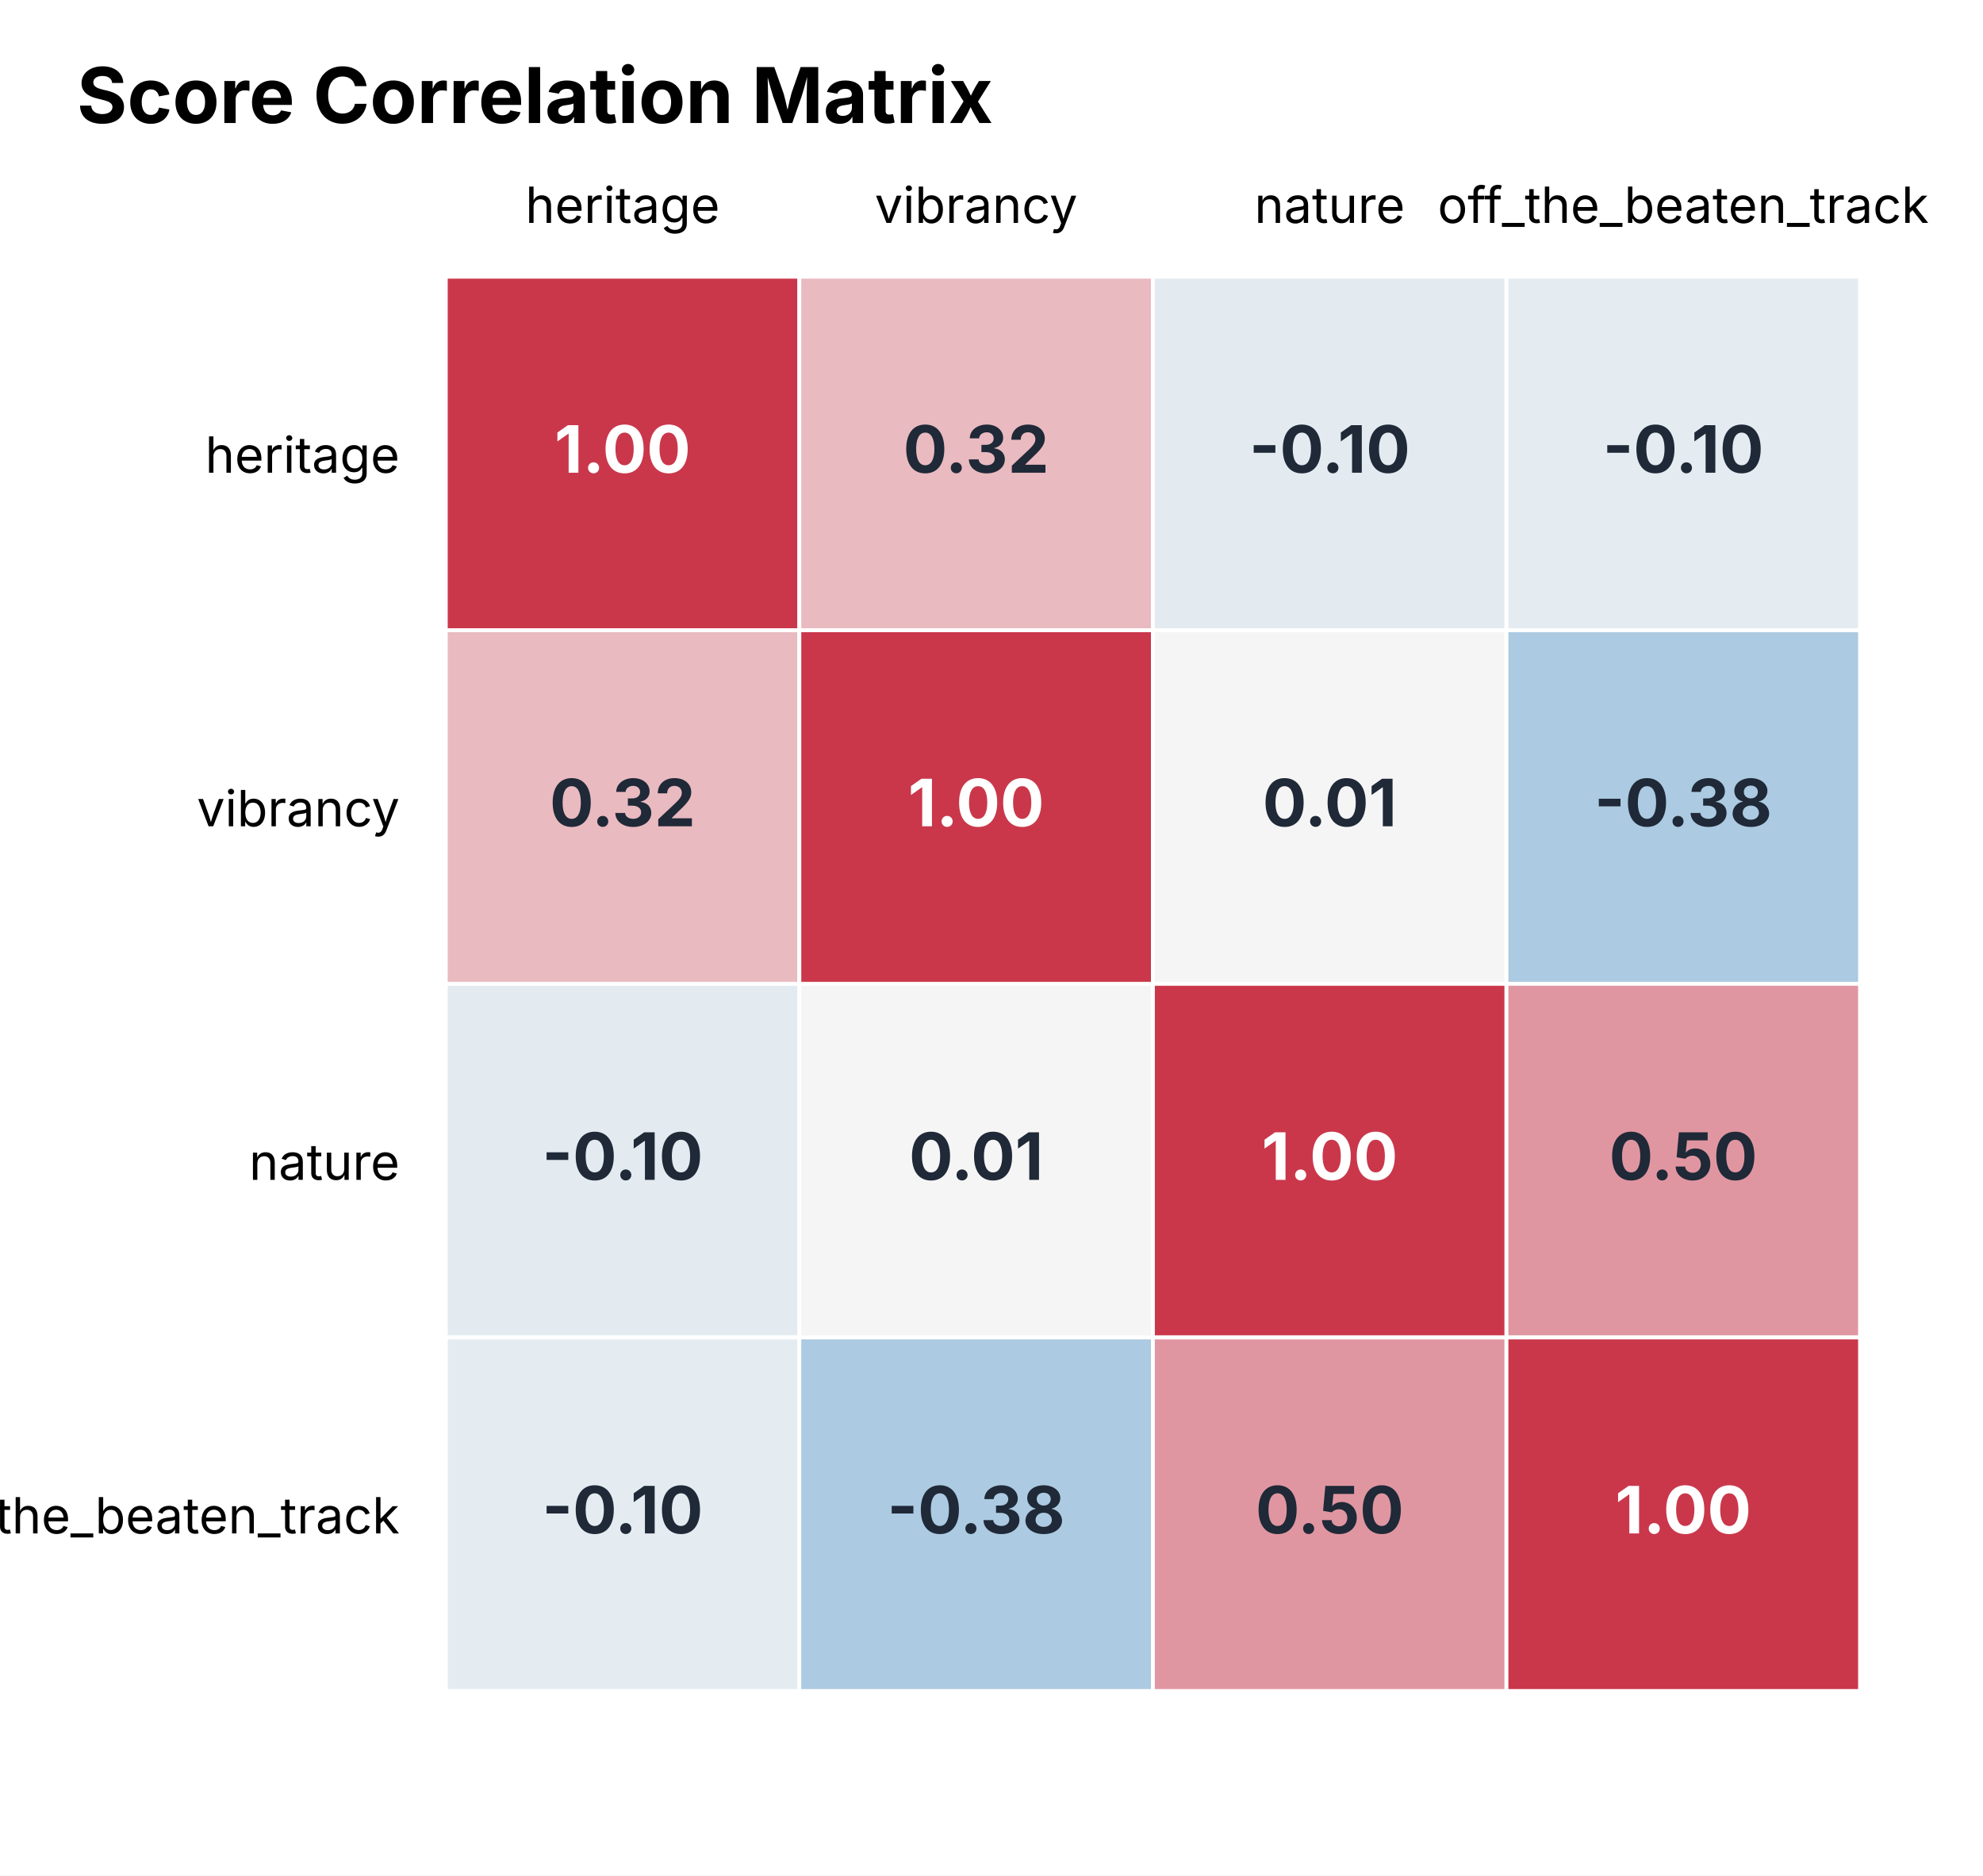
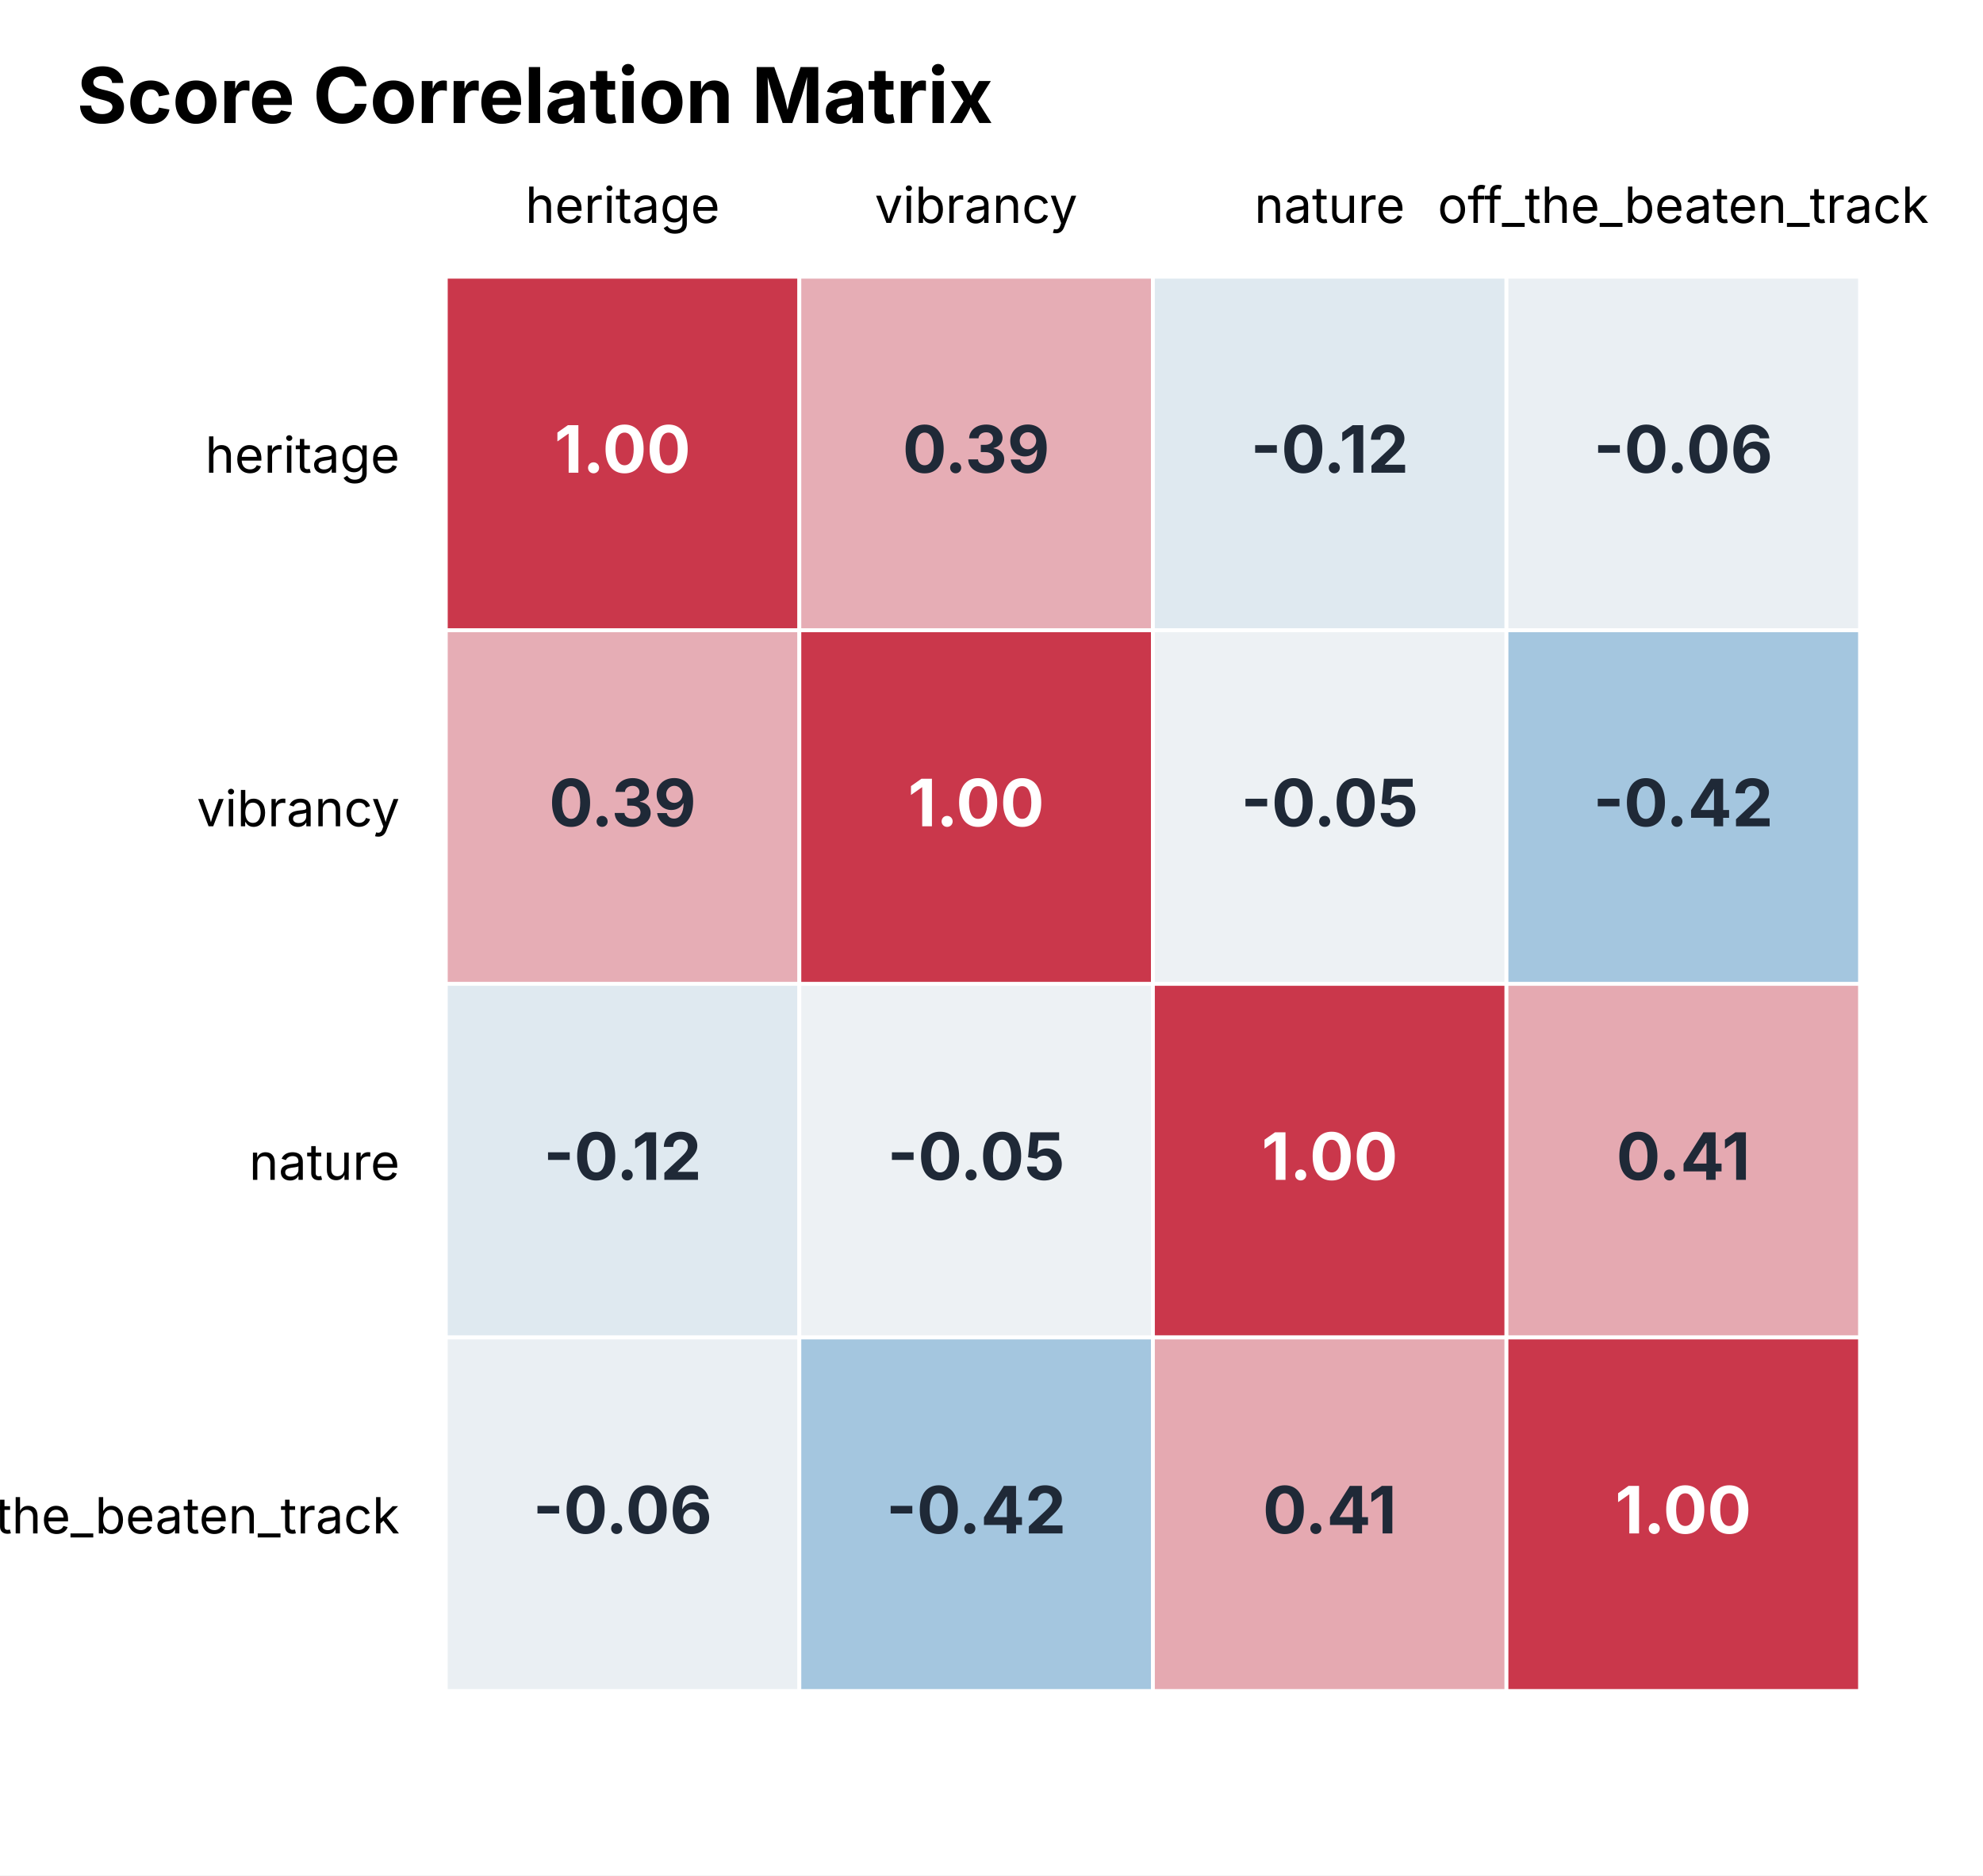
<svg xmlns="http://www.w3.org/2000/svg" width="516" height="488" viewBox="0 0 516 488">
  <rect width="100%" height="100%" fill="#fff" />
  <text x="20" y="32" font-family="Inter, Arial, sans-serif" font-size="20" font-weight="700">Score Correlation Matrix</text>
  <text x="162.0" y="58" text-anchor="middle" font-family="Inter, Arial, sans-serif" font-size="13">heritage</text>
  <text x="104" y="123.0" text-anchor="end" font-family="Inter, Arial, sans-serif" font-size="13">heritage</text>
  <text x="254.0" y="58" text-anchor="middle" font-family="Inter, Arial, sans-serif" font-size="13">vibrancy</text>
  <text x="104" y="215.0" text-anchor="end" font-family="Inter, Arial, sans-serif" font-size="13">vibrancy</text>
  <text x="346.0" y="58" text-anchor="middle" font-family="Inter, Arial, sans-serif" font-size="13">nature</text>
  <text x="104" y="307.0" text-anchor="end" font-family="Inter, Arial, sans-serif" font-size="13">nature</text>
  <text x="438.0" y="58" text-anchor="middle" font-family="Inter, Arial, sans-serif" font-size="13">off_the_beaten_track</text>
  <text x="104" y="399.0" text-anchor="end" font-family="Inter, Arial, sans-serif" font-size="13">off_the_beaten_track</text>
  <rect x="116" y="72" width="92" height="92" fill="rgb(202,55,75)" stroke="#fff" />
  <text x="162.0" y="123.0" text-anchor="middle" font-family="Inter, Arial, sans-serif" font-size="17" font-weight="700" fill="#fff">1.00</text>
-   <rect x="208" y="72" width="92" height="92" fill="rgb(233,186,192)" stroke="#fff" />
-   <text x="254.0" y="123.0" text-anchor="middle" font-family="Inter, Arial, sans-serif" font-size="17" font-weight="700" fill="#1f2937">0.32</text>
-   <rect x="300" y="72" width="92" height="92" fill="rgb(227,235,241)" stroke="#fff" />
-   <text x="346.0" y="123.0" text-anchor="middle" font-family="Inter, Arial, sans-serif" font-size="17" font-weight="700" fill="#1f2937">-0.10</text>
-   <rect x="392" y="72" width="92" height="92" fill="rgb(228,236,241)" stroke="#fff" />
-   <text x="438.0" y="123.0" text-anchor="middle" font-family="Inter, Arial, sans-serif" font-size="17" font-weight="700" fill="#1f2937">-0.10</text>
-   <rect x="116" y="164" width="92" height="92" fill="rgb(233,186,192)" stroke="#fff" />
-   <text x="162.0" y="215.0" text-anchor="middle" font-family="Inter, Arial, sans-serif" font-size="17" font-weight="700" fill="#1f2937">0.32</text>
+   <rect x="208" y="72" width="92" height="92" fill="rgb(230,173,181)" stroke="#fff" />
+   <text x="254.0" y="123.0" text-anchor="middle" font-family="Inter, Arial, sans-serif" font-size="17" font-weight="700" fill="#1f2937">0.39</text>
+   <rect x="300" y="72" width="92" height="92" fill="rgb(223,233,240)" stroke="#fff" />
+   <text x="346.0" y="123.0" text-anchor="middle" font-family="Inter, Arial, sans-serif" font-size="17" font-weight="700" fill="#1f2937">-0.12</text>
+   <rect x="392" y="72" width="92" height="92" fill="rgb(234,239,243)" stroke="#fff" />
+   <text x="438.0" y="123.0" text-anchor="middle" font-family="Inter, Arial, sans-serif" font-size="17" font-weight="700" fill="#1f2937">-0.06</text>
+   <rect x="116" y="164" width="92" height="92" fill="rgb(230,173,181)" stroke="#fff" />
+   <text x="162.0" y="215.0" text-anchor="middle" font-family="Inter, Arial, sans-serif" font-size="17" font-weight="700" fill="#1f2937">0.39</text>
  <rect x="208" y="164" width="92" height="92" fill="rgb(202,55,75)" stroke="#fff" />
  <text x="254.0" y="215.0" text-anchor="middle" font-family="Inter, Arial, sans-serif" font-size="17" font-weight="700" fill="#fff">1.00</text>
-   <rect x="300" y="164" width="92" height="92" fill="rgb(246,245,245)" stroke="#fff" />
-   <text x="346.0" y="215.0" text-anchor="middle" font-family="Inter, Arial, sans-serif" font-size="17" font-weight="700" fill="#1f2937">0.01</text>
-   <rect x="392" y="164" width="92" height="92" fill="rgb(172,202,225)" stroke="#fff" />
-   <text x="438.0" y="215.0" text-anchor="middle" font-family="Inter, Arial, sans-serif" font-size="17" font-weight="700" fill="#1f2937">-0.38</text>
-   <rect x="116" y="256" width="92" height="92" fill="rgb(227,235,241)" stroke="#fff" />
-   <text x="162.0" y="307.0" text-anchor="middle" font-family="Inter, Arial, sans-serif" font-size="17" font-weight="700" fill="#1f2937">-0.10</text>
-   <rect x="208" y="256" width="92" height="92" fill="rgb(246,245,245)" stroke="#fff" />
-   <text x="254.0" y="307.0" text-anchor="middle" font-family="Inter, Arial, sans-serif" font-size="17" font-weight="700" fill="#1f2937">0.01</text>
+   <rect x="300" y="164" width="92" height="92" fill="rgb(237,241,244)" stroke="#fff" />
+   <text x="346.0" y="215.0" text-anchor="middle" font-family="Inter, Arial, sans-serif" font-size="17" font-weight="700" fill="#1f2937">-0.05</text>
+   <rect x="392" y="164" width="92" height="92" fill="rgb(164,198,223)" stroke="#fff" />
+   <text x="438.0" y="215.0" text-anchor="middle" font-family="Inter, Arial, sans-serif" font-size="17" font-weight="700" fill="#1f2937">-0.42</text>
+   <rect x="116" y="256" width="92" height="92" fill="rgb(223,233,240)" stroke="#fff" />
+   <text x="162.0" y="307.0" text-anchor="middle" font-family="Inter, Arial, sans-serif" font-size="17" font-weight="700" fill="#1f2937">-0.12</text>
+   <rect x="208" y="256" width="92" height="92" fill="rgb(237,241,244)" stroke="#fff" />
+   <text x="254.0" y="307.0" text-anchor="middle" font-family="Inter, Arial, sans-serif" font-size="17" font-weight="700" fill="#1f2937">-0.05</text>
  <rect x="300" y="256" width="92" height="92" fill="rgb(202,55,75)" stroke="#fff" />
  <text x="346.0" y="307.0" text-anchor="middle" font-family="Inter, Arial, sans-serif" font-size="17" font-weight="700" fill="#fff">1.00</text>
-   <rect x="392" y="256" width="92" height="92" fill="rgb(224,150,161)" stroke="#fff" />
-   <text x="438.0" y="307.0" text-anchor="middle" font-family="Inter, Arial, sans-serif" font-size="17" font-weight="700" fill="#1f2937">0.50</text>
-   <rect x="116" y="348" width="92" height="92" fill="rgb(228,236,241)" stroke="#fff" />
-   <text x="162.0" y="399.0" text-anchor="middle" font-family="Inter, Arial, sans-serif" font-size="17" font-weight="700" fill="#1f2937">-0.10</text>
-   <rect x="208" y="348" width="92" height="92" fill="rgb(172,202,225)" stroke="#fff" />
-   <text x="254.0" y="399.0" text-anchor="middle" font-family="Inter, Arial, sans-serif" font-size="17" font-weight="700" fill="#1f2937">-0.38</text>
-   <rect x="300" y="348" width="92" height="92" fill="rgb(224,150,161)" stroke="#fff" />
-   <text x="346.0" y="399.0" text-anchor="middle" font-family="Inter, Arial, sans-serif" font-size="17" font-weight="700" fill="#1f2937">0.50</text>
+   <rect x="392" y="256" width="92" height="92" fill="rgb(229,169,177)" stroke="#fff" />
+   <text x="438.0" y="307.0" text-anchor="middle" font-family="Inter, Arial, sans-serif" font-size="17" font-weight="700" fill="#1f2937">0.41</text>
+   <rect x="116" y="348" width="92" height="92" fill="rgb(234,239,243)" stroke="#fff" />
+   <text x="162.0" y="399.0" text-anchor="middle" font-family="Inter, Arial, sans-serif" font-size="17" font-weight="700" fill="#1f2937">-0.06</text>
+   <rect x="208" y="348" width="92" height="92" fill="rgb(164,198,223)" stroke="#fff" />
+   <text x="254.0" y="399.0" text-anchor="middle" font-family="Inter, Arial, sans-serif" font-size="17" font-weight="700" fill="#1f2937">-0.42</text>
+   <rect x="300" y="348" width="92" height="92" fill="rgb(229,169,177)" stroke="#fff" />
+   <text x="346.0" y="399.0" text-anchor="middle" font-family="Inter, Arial, sans-serif" font-size="17" font-weight="700" fill="#1f2937">0.41</text>
  <rect x="392" y="348" width="92" height="92" fill="rgb(202,55,75)" stroke="#fff" />
  <text x="438.0" y="399.0" text-anchor="middle" font-family="Inter, Arial, sans-serif" font-size="17" font-weight="700" fill="#fff">1.00</text>
</svg>
